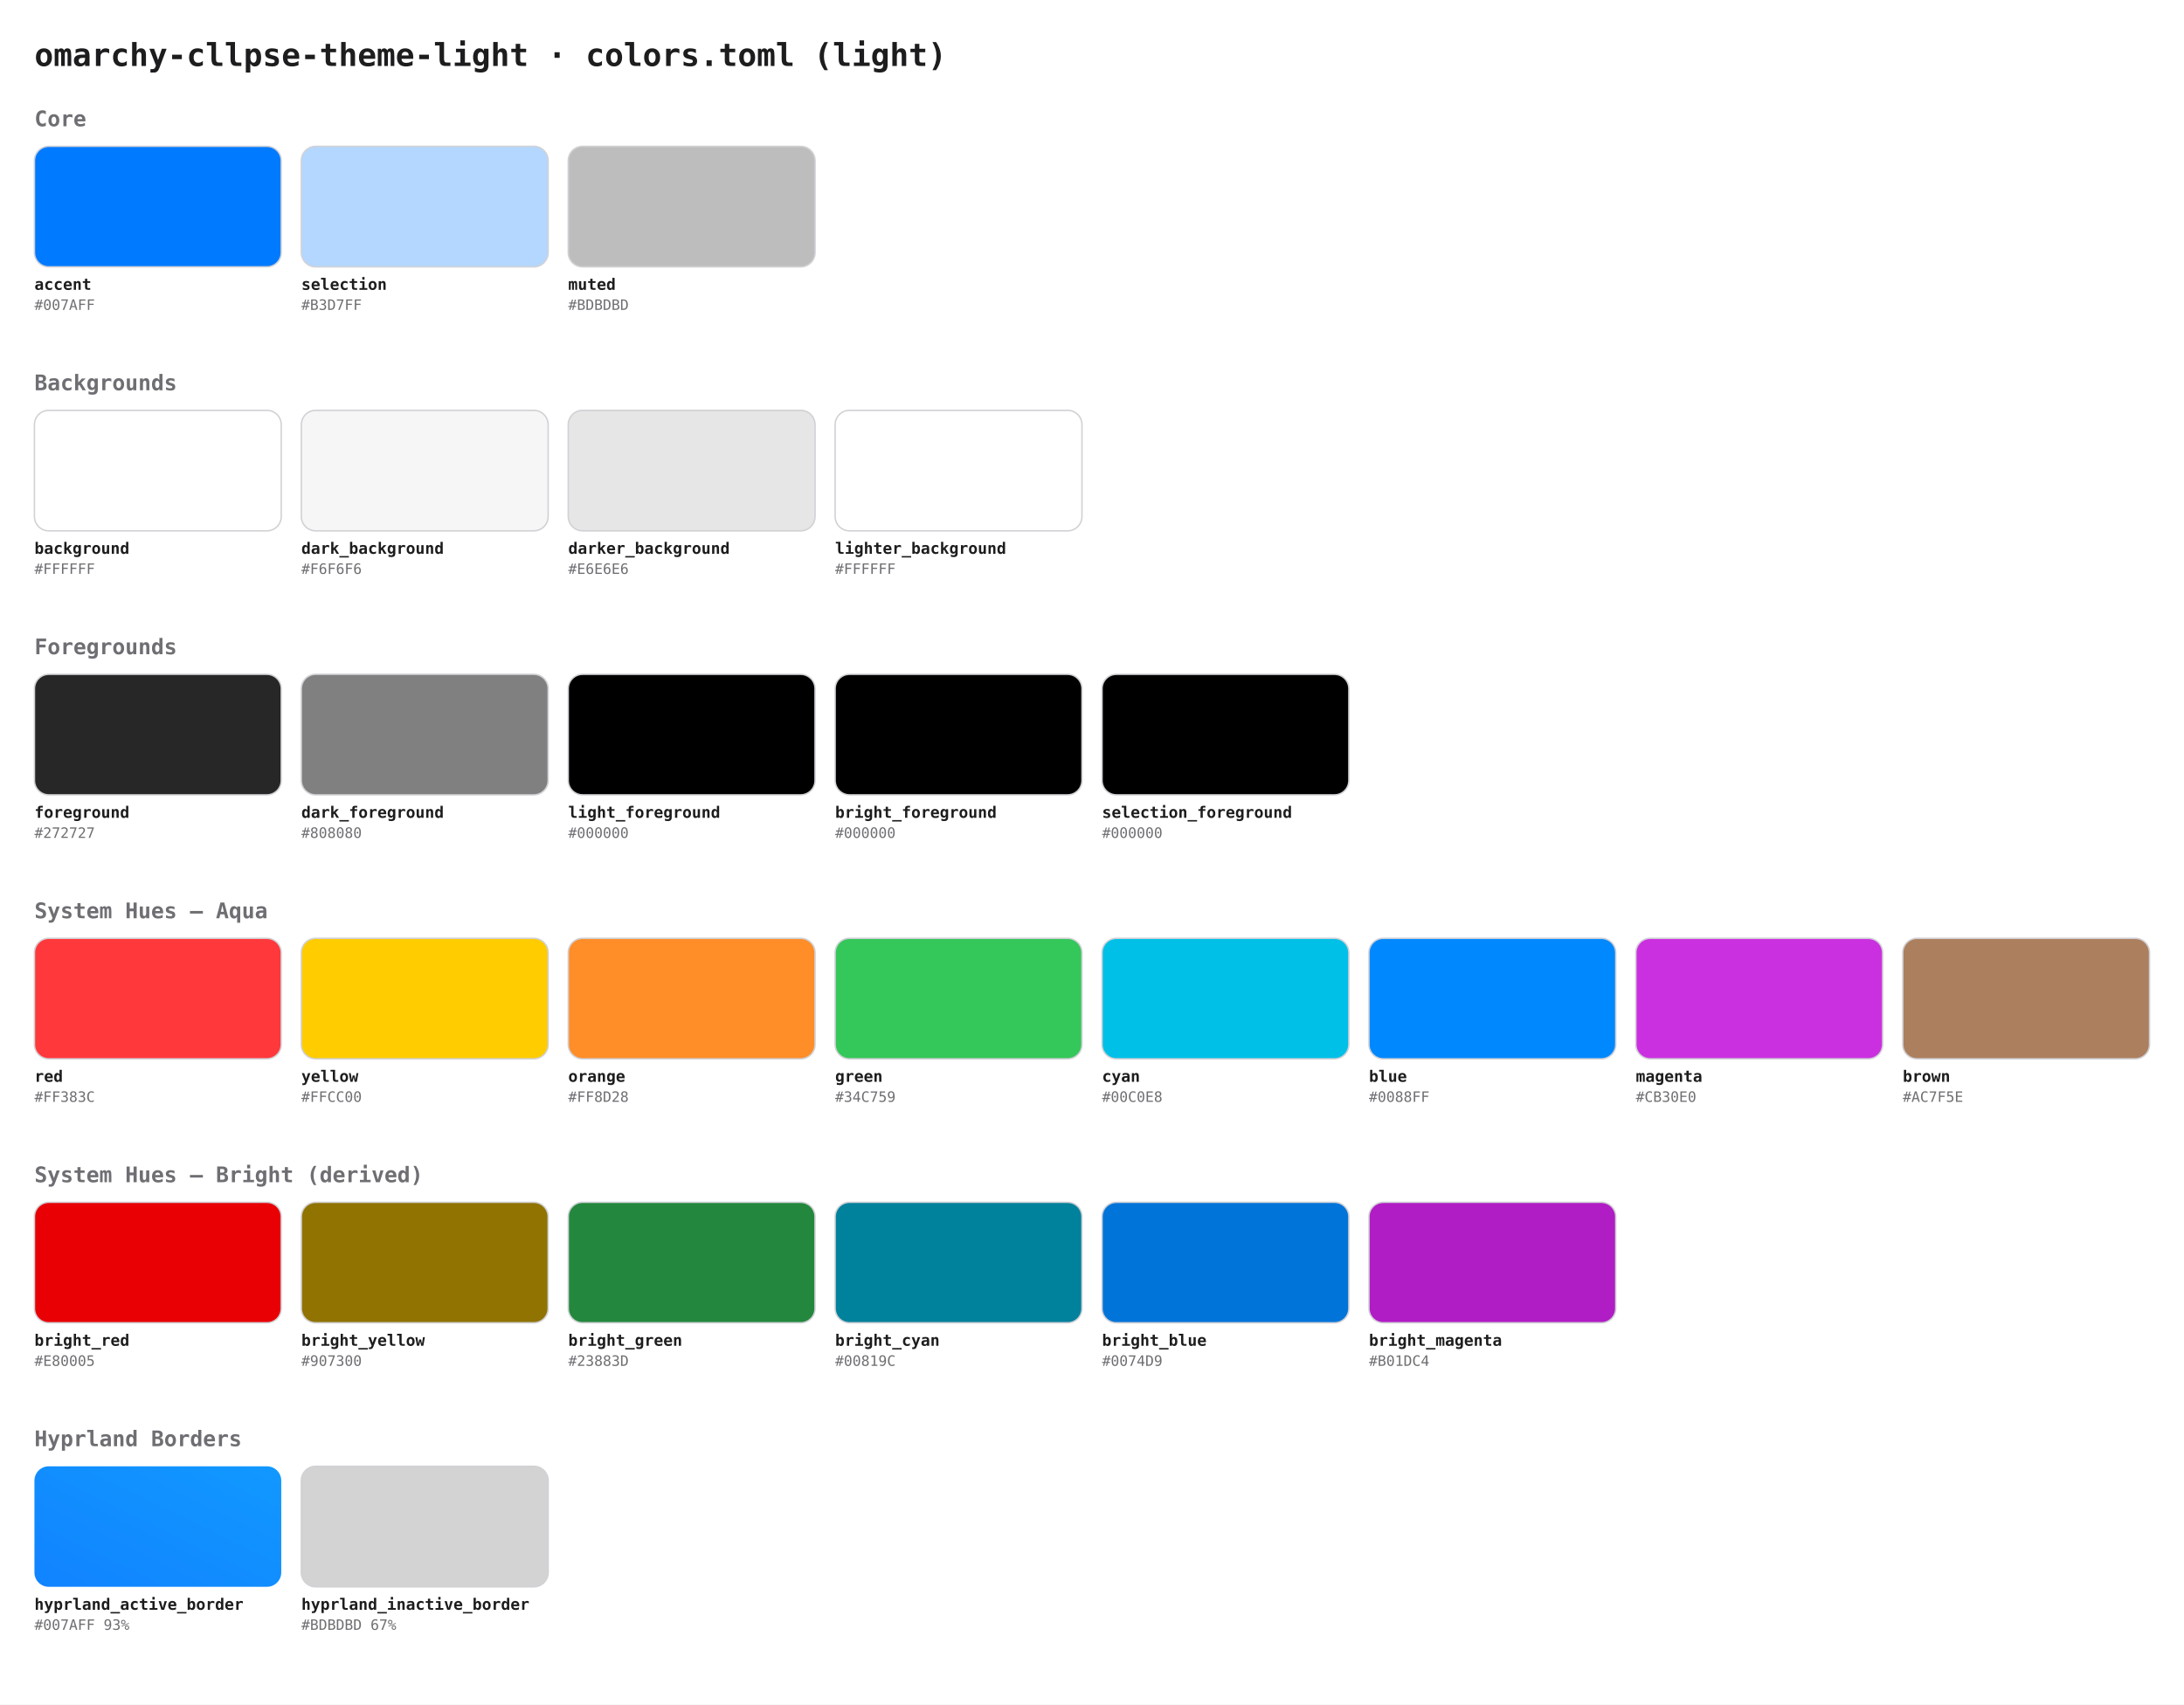
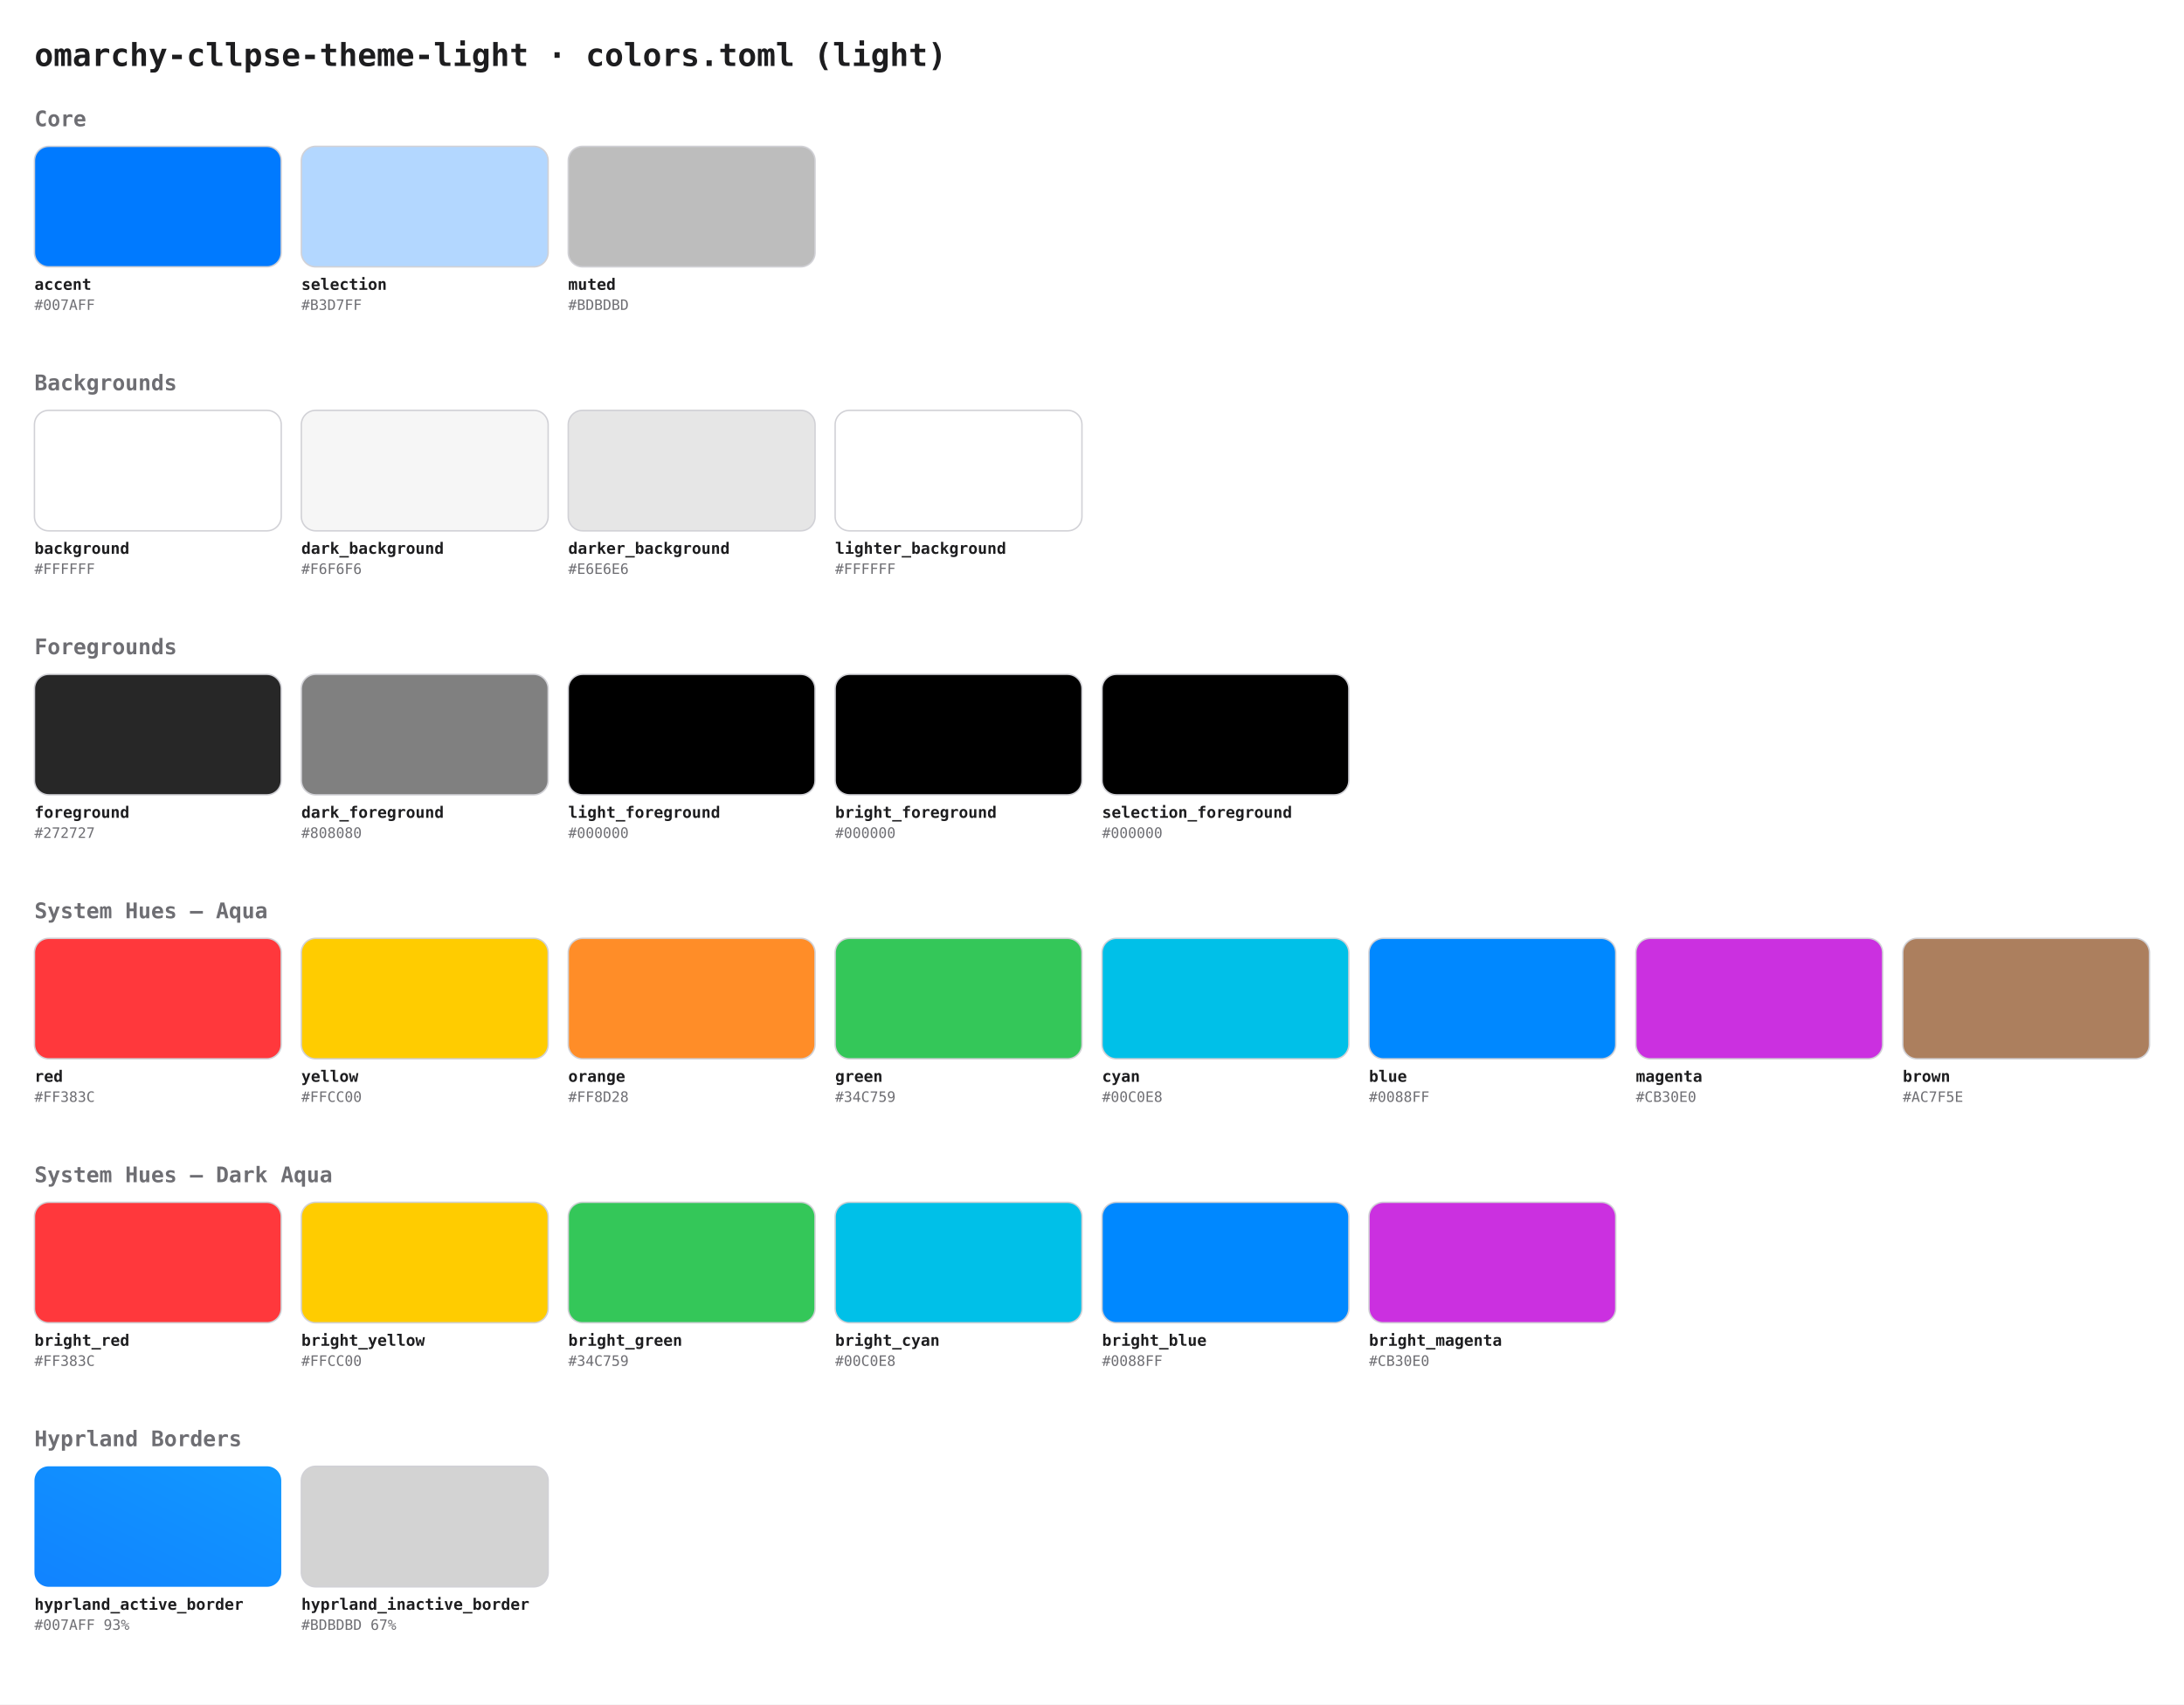
<svg xmlns="http://www.w3.org/2000/svg" viewBox="0 0 1522 1188" width="1522" height="1188">
  <rect x="0" y="0" width="1522" height="1188" fill="#ffffff" />
  <text x="24" y="46" font-family="monospace" font-size="22" font-weight="bold" fill="#1d1d1f">omarchy-cllpse-theme-light  ·  colors.toml (light)</text>
  <text x="24" y="88" font-family="monospace" font-size="15" font-weight="bold" fill="#6e6e73">Core</text>
  <rect x="24" y="102" width="172" height="84" rx="10" fill="#007AFF" fill-opacity="1.000" />
  <rect x="24" y="102" width="172" height="84" rx="10" fill="none" stroke="#d1d1d6" />
  <text x="24" y="202" font-family="monospace" font-size="11" font-weight="bold" fill="#1d1d1f">accent</text>
  <text x="24" y="216" font-family="monospace" font-size="10" fill="#6e6e73">#007AFF</text>
  <rect x="210" y="102" width="172" height="84" rx="10" fill="#B3D7FF" fill-opacity="1.000" />
  <rect x="210" y="102" width="172" height="84" rx="10" fill="none" stroke="#d1d1d6" />
  <text x="210" y="202" font-family="monospace" font-size="11" font-weight="bold" fill="#1d1d1f">selection</text>
  <text x="210" y="216" font-family="monospace" font-size="10" fill="#6e6e73">#B3D7FF</text>
  <rect x="396" y="102" width="172" height="84" rx="10" fill="#BDBDBD" fill-opacity="1.000" />
  <rect x="396" y="102" width="172" height="84" rx="10" fill="none" stroke="#d1d1d6" />
  <text x="396" y="202" font-family="monospace" font-size="11" font-weight="bold" fill="#1d1d1f">muted</text>
  <text x="396" y="216" font-family="monospace" font-size="10" fill="#6e6e73">#BDBDBD</text>
  <text x="24" y="272" font-family="monospace" font-size="15" font-weight="bold" fill="#6e6e73">Backgrounds</text>
  <rect x="24" y="286" width="172" height="84" rx="10" fill="#FFFFFF" fill-opacity="1.000" />
  <rect x="24" y="286" width="172" height="84" rx="10" fill="none" stroke="#d1d1d6" />
  <text x="24" y="386" font-family="monospace" font-size="11" font-weight="bold" fill="#1d1d1f">background</text>
  <text x="24" y="400" font-family="monospace" font-size="10" fill="#6e6e73">#FFFFFF</text>
  <rect x="210" y="286" width="172" height="84" rx="10" fill="#F6F6F6" fill-opacity="1.000" />
  <rect x="210" y="286" width="172" height="84" rx="10" fill="none" stroke="#d1d1d6" />
  <text x="210" y="386" font-family="monospace" font-size="11" font-weight="bold" fill="#1d1d1f">dark_background</text>
  <text x="210" y="400" font-family="monospace" font-size="10" fill="#6e6e73">#F6F6F6</text>
  <rect x="396" y="286" width="172" height="84" rx="10" fill="#E6E6E6" fill-opacity="1.000" />
  <rect x="396" y="286" width="172" height="84" rx="10" fill="none" stroke="#d1d1d6" />
  <text x="396" y="386" font-family="monospace" font-size="11" font-weight="bold" fill="#1d1d1f">darker_background</text>
  <text x="396" y="400" font-family="monospace" font-size="10" fill="#6e6e73">#E6E6E6</text>
  <rect x="582" y="286" width="172" height="84" rx="10" fill="#FFFFFF" fill-opacity="1.000" />
  <rect x="582" y="286" width="172" height="84" rx="10" fill="none" stroke="#d1d1d6" />
  <text x="582" y="386" font-family="monospace" font-size="11" font-weight="bold" fill="#1d1d1f">lighter_background</text>
  <text x="582" y="400" font-family="monospace" font-size="10" fill="#6e6e73">#FFFFFF</text>
  <text x="24" y="456" font-family="monospace" font-size="15" font-weight="bold" fill="#6e6e73">Foregrounds</text>
  <rect x="24" y="470" width="172" height="84" rx="10" fill="#272727" fill-opacity="1.000" />
  <rect x="24" y="470" width="172" height="84" rx="10" fill="none" stroke="#d1d1d6" />
  <text x="24" y="570" font-family="monospace" font-size="11" font-weight="bold" fill="#1d1d1f">foreground</text>
  <text x="24" y="584" font-family="monospace" font-size="10" fill="#6e6e73">#272727</text>
  <rect x="210" y="470" width="172" height="84" rx="10" fill="#808080" fill-opacity="1.000" />
  <rect x="210" y="470" width="172" height="84" rx="10" fill="none" stroke="#d1d1d6" />
  <text x="210" y="570" font-family="monospace" font-size="11" font-weight="bold" fill="#1d1d1f">dark_foreground</text>
  <text x="210" y="584" font-family="monospace" font-size="10" fill="#6e6e73">#808080</text>
  <rect x="396" y="470" width="172" height="84" rx="10" fill="#000000" fill-opacity="1.000" />
  <rect x="396" y="470" width="172" height="84" rx="10" fill="none" stroke="#d1d1d6" />
  <text x="396" y="570" font-family="monospace" font-size="11" font-weight="bold" fill="#1d1d1f">light_foreground</text>
  <text x="396" y="584" font-family="monospace" font-size="10" fill="#6e6e73">#000000</text>
  <rect x="582" y="470" width="172" height="84" rx="10" fill="#000000" fill-opacity="1.000" />
  <rect x="582" y="470" width="172" height="84" rx="10" fill="none" stroke="#d1d1d6" />
  <text x="582" y="570" font-family="monospace" font-size="11" font-weight="bold" fill="#1d1d1f">bright_foreground</text>
  <text x="582" y="584" font-family="monospace" font-size="10" fill="#6e6e73">#000000</text>
  <rect x="768" y="470" width="172" height="84" rx="10" fill="#000000" fill-opacity="1.000" />
  <rect x="768" y="470" width="172" height="84" rx="10" fill="none" stroke="#d1d1d6" />
  <text x="768" y="570" font-family="monospace" font-size="11" font-weight="bold" fill="#1d1d1f">selection_foreground</text>
  <text x="768" y="584" font-family="monospace" font-size="10" fill="#6e6e73">#000000</text>
  <text x="24" y="640" font-family="monospace" font-size="15" font-weight="bold" fill="#6e6e73">System Hues — Aqua</text>
  <rect x="24" y="654" width="172" height="84" rx="10" fill="#FF383C" fill-opacity="1.000" />
  <rect x="24" y="654" width="172" height="84" rx="10" fill="none" stroke="#d1d1d6" />
  <text x="24" y="754" font-family="monospace" font-size="11" font-weight="bold" fill="#1d1d1f">red</text>
  <text x="24" y="768" font-family="monospace" font-size="10" fill="#6e6e73">#FF383C</text>
  <rect x="210" y="654" width="172" height="84" rx="10" fill="#FFCC00" fill-opacity="1.000" />
  <rect x="210" y="654" width="172" height="84" rx="10" fill="none" stroke="#d1d1d6" />
  <text x="210" y="754" font-family="monospace" font-size="11" font-weight="bold" fill="#1d1d1f">yellow</text>
  <text x="210" y="768" font-family="monospace" font-size="10" fill="#6e6e73">#FFCC00</text>
  <rect x="396" y="654" width="172" height="84" rx="10" fill="#FF8D28" fill-opacity="1.000" />
  <rect x="396" y="654" width="172" height="84" rx="10" fill="none" stroke="#d1d1d6" />
  <text x="396" y="754" font-family="monospace" font-size="11" font-weight="bold" fill="#1d1d1f">orange</text>
  <text x="396" y="768" font-family="monospace" font-size="10" fill="#6e6e73">#FF8D28</text>
  <rect x="582" y="654" width="172" height="84" rx="10" fill="#34C759" fill-opacity="1.000" />
  <rect x="582" y="654" width="172" height="84" rx="10" fill="none" stroke="#d1d1d6" />
  <text x="582" y="754" font-family="monospace" font-size="11" font-weight="bold" fill="#1d1d1f">green</text>
  <text x="582" y="768" font-family="monospace" font-size="10" fill="#6e6e73">#34C759</text>
  <rect x="768" y="654" width="172" height="84" rx="10" fill="#00C0E8" fill-opacity="1.000" />
  <rect x="768" y="654" width="172" height="84" rx="10" fill="none" stroke="#d1d1d6" />
  <text x="768" y="754" font-family="monospace" font-size="11" font-weight="bold" fill="#1d1d1f">cyan</text>
  <text x="768" y="768" font-family="monospace" font-size="10" fill="#6e6e73">#00C0E8</text>
  <rect x="954" y="654" width="172" height="84" rx="10" fill="#0088FF" fill-opacity="1.000" />
  <rect x="954" y="654" width="172" height="84" rx="10" fill="none" stroke="#d1d1d6" />
  <text x="954" y="754" font-family="monospace" font-size="11" font-weight="bold" fill="#1d1d1f">blue</text>
  <text x="954" y="768" font-family="monospace" font-size="10" fill="#6e6e73">#0088FF</text>
  <rect x="1140" y="654" width="172" height="84" rx="10" fill="#CB30E0" fill-opacity="1.000" />
  <rect x="1140" y="654" width="172" height="84" rx="10" fill="none" stroke="#d1d1d6" />
  <text x="1140" y="754" font-family="monospace" font-size="11" font-weight="bold" fill="#1d1d1f">magenta</text>
  <text x="1140" y="768" font-family="monospace" font-size="10" fill="#6e6e73">#CB30E0</text>
  <rect x="1326" y="654" width="172" height="84" rx="10" fill="#AC7F5E" fill-opacity="1.000" />
  <rect x="1326" y="654" width="172" height="84" rx="10" fill="none" stroke="#d1d1d6" />
  <text x="1326" y="754" font-family="monospace" font-size="11" font-weight="bold" fill="#1d1d1f">brown</text>
  <text x="1326" y="768" font-family="monospace" font-size="10" fill="#6e6e73">#AC7F5E</text>
-   <text x="24" y="824" font-family="monospace" font-size="15" font-weight="bold" fill="#6e6e73">System Hues — Bright (derived)</text>
-   <rect x="24" y="838" width="172" height="84" rx="10" fill="#E80005" fill-opacity="1.000" />
+   <text x="24" y="824" font-family="monospace" font-size="15" font-weight="bold" fill="#6e6e73">System Hues — Dark Aqua</text>
+   <rect x="24" y="838" width="172" height="84" rx="10" fill="#FF383C" fill-opacity="1.000" />
  <rect x="24" y="838" width="172" height="84" rx="10" fill="none" stroke="#d1d1d6" />
  <text x="24" y="938" font-family="monospace" font-size="11" font-weight="bold" fill="#1d1d1f">bright_red</text>
-   <text x="24" y="952" font-family="monospace" font-size="10" fill="#6e6e73">#E80005</text>
-   <rect x="210" y="838" width="172" height="84" rx="10" fill="#907300" fill-opacity="1.000" />
+   <text x="24" y="952" font-family="monospace" font-size="10" fill="#6e6e73">#FF383C</text>
+   <rect x="210" y="838" width="172" height="84" rx="10" fill="#FFCC00" fill-opacity="1.000" />
  <rect x="210" y="838" width="172" height="84" rx="10" fill="none" stroke="#d1d1d6" />
  <text x="210" y="938" font-family="monospace" font-size="11" font-weight="bold" fill="#1d1d1f">bright_yellow</text>
-   <text x="210" y="952" font-family="monospace" font-size="10" fill="#6e6e73">#907300</text>
-   <rect x="396" y="838" width="172" height="84" rx="10" fill="#23883D" fill-opacity="1.000" />
+   <text x="210" y="952" font-family="monospace" font-size="10" fill="#6e6e73">#FFCC00</text>
+   <rect x="396" y="838" width="172" height="84" rx="10" fill="#34C759" fill-opacity="1.000" />
  <rect x="396" y="838" width="172" height="84" rx="10" fill="none" stroke="#d1d1d6" />
  <text x="396" y="938" font-family="monospace" font-size="11" font-weight="bold" fill="#1d1d1f">bright_green</text>
-   <text x="396" y="952" font-family="monospace" font-size="10" fill="#6e6e73">#23883D</text>
-   <rect x="582" y="838" width="172" height="84" rx="10" fill="#00819C" fill-opacity="1.000" />
+   <text x="396" y="952" font-family="monospace" font-size="10" fill="#6e6e73">#34C759</text>
+   <rect x="582" y="838" width="172" height="84" rx="10" fill="#00C0E8" fill-opacity="1.000" />
  <rect x="582" y="838" width="172" height="84" rx="10" fill="none" stroke="#d1d1d6" />
  <text x="582" y="938" font-family="monospace" font-size="11" font-weight="bold" fill="#1d1d1f">bright_cyan</text>
-   <text x="582" y="952" font-family="monospace" font-size="10" fill="#6e6e73">#00819C</text>
-   <rect x="768" y="838" width="172" height="84" rx="10" fill="#0074D9" fill-opacity="1.000" />
+   <text x="582" y="952" font-family="monospace" font-size="10" fill="#6e6e73">#00C0E8</text>
+   <rect x="768" y="838" width="172" height="84" rx="10" fill="#0088FF" fill-opacity="1.000" />
  <rect x="768" y="838" width="172" height="84" rx="10" fill="none" stroke="#d1d1d6" />
  <text x="768" y="938" font-family="monospace" font-size="11" font-weight="bold" fill="#1d1d1f">bright_blue</text>
-   <text x="768" y="952" font-family="monospace" font-size="10" fill="#6e6e73">#0074D9</text>
-   <rect x="954" y="838" width="172" height="84" rx="10" fill="#B01DC4" fill-opacity="1.000" />
+   <text x="768" y="952" font-family="monospace" font-size="10" fill="#6e6e73">#0088FF</text>
+   <rect x="954" y="838" width="172" height="84" rx="10" fill="#CB30E0" fill-opacity="1.000" />
  <rect x="954" y="838" width="172" height="84" rx="10" fill="none" stroke="#d1d1d6" />
  <text x="954" y="938" font-family="monospace" font-size="11" font-weight="bold" fill="#1d1d1f">bright_magenta</text>
-   <text x="954" y="952" font-family="monospace" font-size="10" fill="#6e6e73">#B01DC4</text>
+   <text x="954" y="952" font-family="monospace" font-size="10" fill="#6e6e73">#CB30E0</text>
  <text x="24" y="1008" font-family="monospace" font-size="15" font-weight="bold" fill="#6e6e73">Hyprland Borders</text>
  <defs>
    <linearGradient id="g0_0_Hyprland" x1="0%" y1="100%" x2="100%" y2="0%">
      <stop offset="0%" stop-color="#007AFF" stop-opacity="0.933" />
      <stop offset="100%" stop-color="#0091FF" stop-opacity="0.933" />
    </linearGradient>
  </defs>
  <rect x="24" y="1022" width="172" height="84" rx="10" fill="url(#g0_0_Hyprland)" />
  <text x="24" y="1122" font-family="monospace" font-size="11" font-weight="bold" fill="#1d1d1f">hyprland_active_border</text>
  <text x="24" y="1136" font-family="monospace" font-size="10" fill="#6e6e73">#007AFF  93%</text>
  <rect x="210" y="1022" width="172" height="84" rx="10" fill="#BDBDBD" fill-opacity="0.667" />
  <rect x="210" y="1022" width="172" height="84" rx="10" fill="none" stroke="#d1d1d6" />
  <text x="210" y="1122" font-family="monospace" font-size="11" font-weight="bold" fill="#1d1d1f">hyprland_inactive_border</text>
  <text x="210" y="1136" font-family="monospace" font-size="10" fill="#6e6e73">#BDBDBD  67%</text>
</svg>
